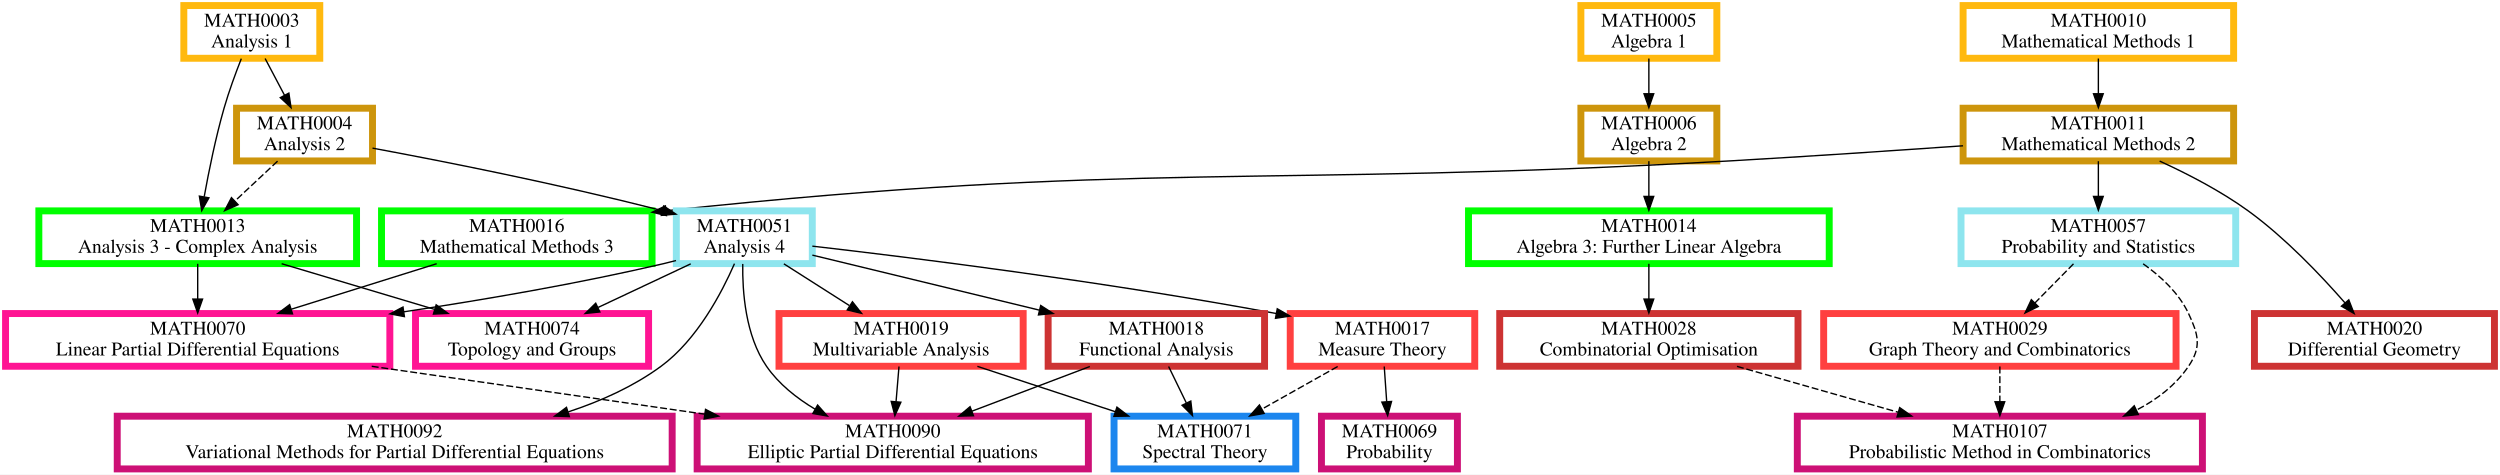
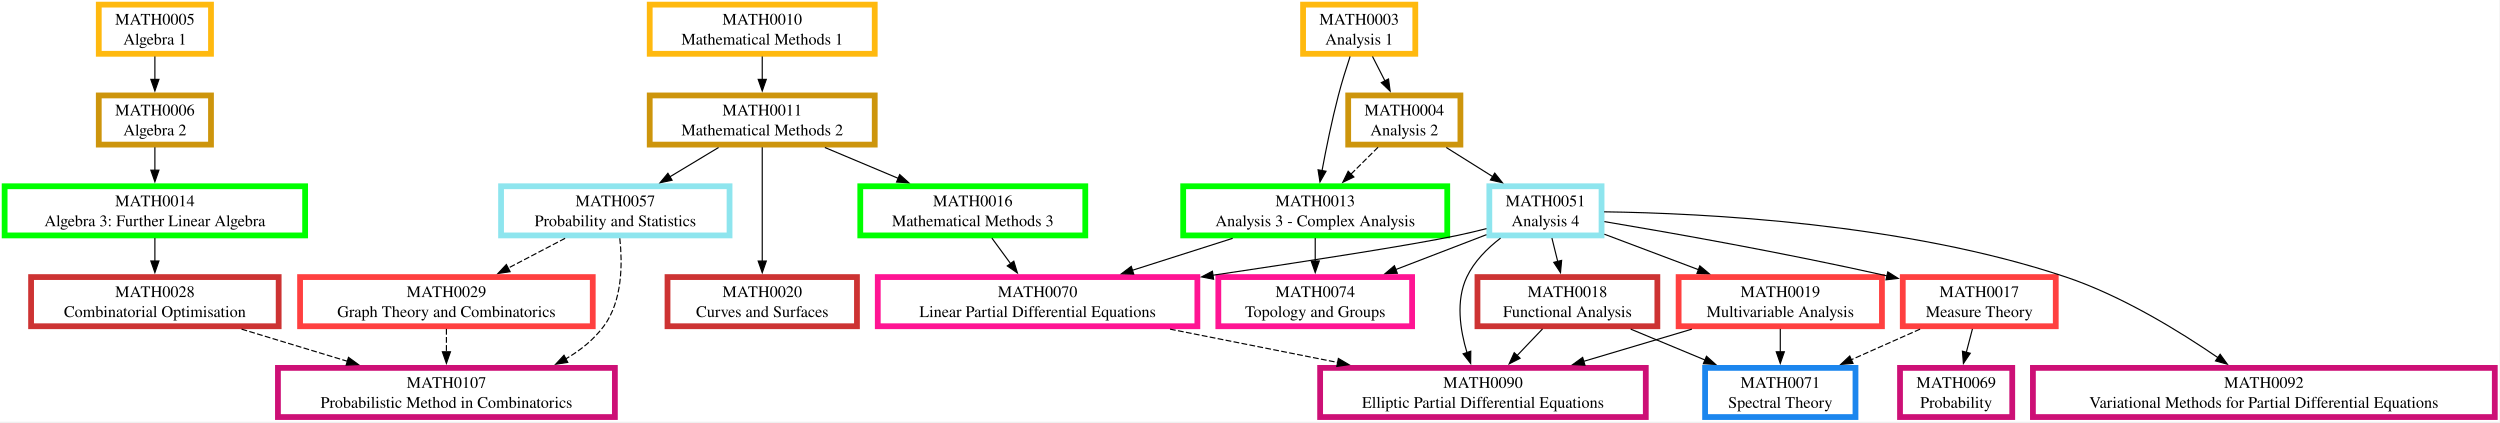
- <svg xmlns="http://www.w3.org/2000/svg" xmlns:xlink="http://www.w3.org/1999/xlink" width="1802pt" height="342pt" viewBox="0.00 0.00 1802.00 342.00">
-   <g id="graph0" class="graph" transform="scale(1 1) rotate(0) translate(4 338)">
-     <polygon fill="white" stroke="transparent" points="-4,4 -4,-338 1798,-338 1798,4 -4,4" />
+ <svg xmlns="http://www.w3.org/2000/svg" xmlns:xlink="http://www.w3.org/1999/xlink" width="2161pt" height="365pt" viewBox="0.00 0.00 2161.00 365.00">
+   <g id="graph0" class="graph" transform="scale(1 1) rotate(0) translate(4 360.5)">
+     <polygon fill="white" stroke="none" points="-4,4 -4,-360.5 2156.5,-360.5 2156.5,4 -4,4" />
    <g id="node1" class="node">
      <g id="a_node1">
-         <a xlink:href="https://www.ucl.ac.uk/maths/sites/maths/files/math0005.pdf" xlink:title="Year 1, term 1">
-           <polygon fill="white" stroke="#ffb90f" stroke-width="5" points="1233.5,-334 1135.5,-334 1135.5,-296 1233.5,-296 1233.5,-334" />
-           <text text-anchor="middle" x="1184.5" y="-318.8" font-family="Times,serif" font-size="14.00">MATH0005</text>
-           <text text-anchor="middle" x="1184.5" y="-303.8" font-family="Times,serif" font-size="14.00">Algebra 1</text>
+         <a xlink:href="https://www.ucl.ac.uk/mathematical-physical-sciences/sites/mathematical_physical_sciences/files/math0010.pdf" xlink:title="Year 1, term 1">
+           <polygon fill="white" stroke="#ffb90f" stroke-width="5" points="752.12,-356.5 557.62,-356.5 557.62,-314 752.12,-314 752.12,-356.5" />
+           <text xml:space="preserve" text-anchor="middle" x="654.88" y="-339.2" font-family="Times,serif" font-size="14.00">MATH0010</text>
+           <text xml:space="preserve" text-anchor="middle" x="654.88" y="-321.95" font-family="Times,serif" font-size="14.00">Mathematical Methods 1</text>
+         </a>
+       </g>
+     </g>
+     <g id="node4" class="node">
+       <g id="a_node4">
+         <a xlink:href="https://www.ucl.ac.uk/mathematical-physical-sciences/sites/mathematical_physical_sciences/files/math0011_2.pdf" xlink:title="Year 1, term 2">
+           <polygon fill="white" stroke="#cd950c" stroke-width="5" points="752.12,-278 557.62,-278 557.62,-235.5 752.12,-235.5 752.12,-278" />
+           <text xml:space="preserve" text-anchor="middle" x="654.88" y="-260.7" font-family="Times,serif" font-size="14.00">MATH0011</text>
+           <text xml:space="preserve" text-anchor="middle" x="654.88" y="-243.45" font-family="Times,serif" font-size="14.00">Mathematical Methods 2</text>
+         </a>
+       </g>
+     </g>
+     <g id="edge1" class="edge">
+       <g id="a_edge1">
+         <a xlink:title="required prerequisite">
+           <path fill="none" stroke="black" d="M654.88,-311.71C654.88,-305.39 654.88,-298.37 654.88,-291.54" />
+           <polygon fill="black" stroke="black" points="658.38,-291.91 654.88,-281.91 651.38,-291.91 658.38,-291.91" />
+         </a>
+       </g>
+     </g>
+     <g id="node2" class="node">
+       <g id="a_node2">
+         <a xlink:href="https://www.ucl.ac.uk/mathematical-physical-sciences/sites/mathematical_physical_sciences/files/math0003.pdf" xlink:title="Year 1, term 1">
+           <polygon fill="white" stroke="#ffb90f" stroke-width="5" points="1219.38,-356.5 1122.38,-356.5 1122.38,-314 1219.38,-314 1219.38,-356.5" />
+           <text xml:space="preserve" text-anchor="middle" x="1170.88" y="-339.2" font-family="Times,serif" font-size="14.00">MATH0003</text>
+           <text xml:space="preserve" text-anchor="middle" x="1170.88" y="-321.95" font-family="Times,serif" font-size="14.00">Analysis 1</text>
        </a>
      </g>
    </g>
    <g id="node5" class="node">
      <g id="a_node5">
-         <a xlink:href="https://www.ucl.ac.uk/maths/sites/maths/files/math0006.pdf" xlink:title="Year 1, term 2">
-           <polygon fill="white" stroke="#cd950c" stroke-width="5" points="1233.5,-260 1135.5,-260 1135.5,-222 1233.5,-222 1233.5,-260" />
-           <text text-anchor="middle" x="1184.5" y="-244.8" font-family="Times,serif" font-size="14.00">MATH0006</text>
-           <text text-anchor="middle" x="1184.5" y="-229.8" font-family="Times,serif" font-size="14.00">Algebra 2</text>
+         <a xlink:href="https://www.ucl.ac.uk/mathematical-physical-sciences/sites/mathematical_physical_sciences/files/math0004.pdf" xlink:title="Year 1, term 2">
+           <polygon fill="white" stroke="#cd950c" stroke-width="5" points="1258.38,-278 1161.38,-278 1161.38,-235.5 1258.38,-235.5 1258.38,-278" />
+           <text xml:space="preserve" text-anchor="middle" x="1209.88" y="-260.7" font-family="Times,serif" font-size="14.00">MATH0004</text>
+           <text xml:space="preserve" text-anchor="middle" x="1209.88" y="-243.45" font-family="Times,serif" font-size="14.00">Analysis 2</text>
        </a>
      </g>
    </g>
    <g id="edge2" class="edge">
      <g id="a_edge2">
        <a xlink:title="required prerequisite">
-           <path fill="none" stroke="black" d="M1184.5,-295.83C1184.5,-288.13 1184.5,-278.97 1184.5,-270.42" />
-           <polygon fill="black" stroke="black" points="1188,-270.41 1184.5,-260.41 1181,-270.41 1188,-270.41" />
-         </a>
-       </g>
-     </g>
-     <g id="node2" class="node">
-       <g id="a_node2">
-         <a xlink:href="https://www.ucl.ac.uk/maths/sites/maths/files/math0003.pdf" xlink:title="Year 1, term 1">
-           <polygon fill="white" stroke="#ffb90f" stroke-width="5" points="226.5,-334 128.5,-334 128.5,-296 226.5,-296 226.5,-334" />
-           <text text-anchor="middle" x="177.5" y="-318.8" font-family="Times,serif" font-size="14.00">MATH0003</text>
-           <text text-anchor="middle" x="177.5" y="-303.8" font-family="Times,serif" font-size="14.00">Analysis 1</text>
+           <path fill="none" stroke="black" d="M1182.37,-311.71C1185.75,-305.08 1189.52,-297.68 1193.16,-290.54" />
+           <polygon fill="black" stroke="black" points="1196.22,-292.24 1197.64,-281.74 1189.98,-289.06 1196.22,-292.24" />
+         </a>
+       </g>
+     </g>
+     <g id="node7" class="node">
+       <g id="a_node7">
+         <a xlink:href="https://www.ucl.ac.uk/mathematical-physical-sciences/sites/mathematical_physical_sciences/files/math0013.pdf" xlink:title="Year 2, term 1">
+           <polygon fill="white" stroke="#00ff00" stroke-width="5" points="1247,-199.5 1018.75,-199.5 1018.75,-157 1247,-157 1247,-199.5" />
+           <text xml:space="preserve" text-anchor="middle" x="1132.88" y="-182.2" font-family="Times,serif" font-size="14.00">MATH0013</text>
+           <text xml:space="preserve" text-anchor="middle" x="1132.88" y="-164.95" font-family="Times,serif" font-size="14.00">Analysis 3 - Complex Analysis</text>
+         </a>
+       </g>
+     </g>
+     <g id="edge4" class="edge">
+       <g id="a_edge4">
+         <a xlink:title="required prerequisite">
+           <path fill="none" stroke="black" d="M1163.03,-311.7C1159.64,-301.49 1155.79,-289.21 1152.88,-278 1147.29,-256.55 1142.33,-232.15 1138.75,-212.96" />
+           <polygon fill="black" stroke="black" points="1142.22,-212.46 1136.98,-203.25 1135.33,-213.72 1142.22,-212.46" />
+         </a>
+       </g>
+     </g>
+     <g id="node3" class="node">
+       <g id="a_node3">
+         <a xlink:href="https://www.ucl.ac.uk/mathematical-physical-sciences/sites/mathematical_physical_sciences/files/math0005.pdf" xlink:title="Year 1, term 1">
+           <polygon fill="white" stroke="#ffb90f" stroke-width="5" points="178.38,-356.5 81.38,-356.5 81.38,-314 178.38,-314 178.38,-356.5" />
+           <text xml:space="preserve" text-anchor="middle" x="129.88" y="-339.2" font-family="Times,serif" font-size="14.00">MATH0005</text>
+           <text xml:space="preserve" text-anchor="middle" x="129.88" y="-321.95" font-family="Times,serif" font-size="14.00">Algebra 1</text>
        </a>
      </g>
    </g>
    <g id="node6" class="node">
      <g id="a_node6">
-         <a xlink:href="https://www.ucl.ac.uk/maths/sites/maths/files/math0004.pdf" xlink:title="Year 1, term 2">
-           <polygon fill="white" stroke="#cd950c" stroke-width="5" points="264.5,-260 166.5,-260 166.5,-222 264.5,-222 264.5,-260" />
-           <text text-anchor="middle" x="215.5" y="-244.8" font-family="Times,serif" font-size="14.00">MATH0004</text>
-           <text text-anchor="middle" x="215.5" y="-229.8" font-family="Times,serif" font-size="14.00">Analysis 2</text>
+         <a xlink:href="https://www.ucl.ac.uk/mathematical-physical-sciences/sites/mathematical_physical_sciences/files/math0006.pdf" xlink:title="Year 1, term 2">
+           <polygon fill="white" stroke="#cd950c" stroke-width="5" points="178.38,-278 81.38,-278 81.38,-235.5 178.38,-235.5 178.38,-278" />
+           <text xml:space="preserve" text-anchor="middle" x="129.88" y="-260.7" font-family="Times,serif" font-size="14.00">MATH0006</text>
+           <text xml:space="preserve" text-anchor="middle" x="129.88" y="-243.45" font-family="Times,serif" font-size="14.00">Algebra 2</text>
        </a>
      </g>
    </g>
    <g id="edge3" class="edge">
      <g id="a_edge3">
        <a xlink:title="required prerequisite">
-           <path fill="none" stroke="black" d="M187.09,-295.83C191.33,-287.79 196.41,-278.17 201.1,-269.29" />
-           <polygon fill="black" stroke="black" points="204.21,-270.89 205.78,-260.41 198.02,-267.62 204.21,-270.89" />
+           <path fill="none" stroke="black" d="M129.88,-311.71C129.88,-305.39 129.88,-298.37 129.88,-291.54" />
+           <polygon fill="black" stroke="black" points="133.38,-291.91 129.88,-281.91 126.38,-291.91 133.38,-291.91" />
        </a>
      </g>
    </g>
    <g id="node8" class="node">
      <g id="a_node8">
-         <a xlink:href="https://www.ucl.ac.uk/maths/sites/maths/files/math0013.pdf" xlink:title="Year 2, term 1">
-           <polygon fill="white" stroke="#00ff00" stroke-width="5" points="253,-186 24,-186 24,-148 253,-148 253,-186" />
-           <text text-anchor="middle" x="138.5" y="-170.8" font-family="Times,serif" font-size="14.00">MATH0013</text>
-           <text text-anchor="middle" x="138.5" y="-155.8" font-family="Times,serif" font-size="14.00">Analysis 3 - Complex Analysis</text>
+         <a xlink:href="https://www.ucl.ac.uk/mathematical-physical-sciences/sites/mathematical_physical_sciences/files/math0016.pdf" xlink:title="Year 2, term 1">
+           <polygon fill="white" stroke="#00ff00" stroke-width="5" points="934.12,-199.5 739.62,-199.5 739.62,-157 934.12,-157 934.12,-199.5" />
+           <text xml:space="preserve" text-anchor="middle" x="836.88" y="-182.2" font-family="Times,serif" font-size="14.00">MATH0016</text>
+           <text xml:space="preserve" text-anchor="middle" x="836.88" y="-164.95" font-family="Times,serif" font-size="14.00">Mathematical Methods 3</text>
+         </a>
+       </g>
+     </g>
+     <g id="edge6" class="edge">
+       <g id="a_edge6">
+         <a xlink:title="required prerequisite">
+           <path fill="none" stroke="black" d="M708.99,-233C728.98,-224.6 751.83,-215 772.63,-206.26" />
+           <polygon fill="black" stroke="black" points="773.71,-209.6 781.57,-202.49 771,-203.14 773.71,-209.6" />
+         </a>
+       </g>
+     </g>
+     <g id="node10" class="node">
+       <g id="a_node10">
+         <a xlink:href="https://www.ucl.ac.uk/mathematical-physical-sciences/sites/mathematical_physical_sciences/files/math0057.pdf" xlink:title="Year 2 or 3, term 2">
+           <polygon fill="white" stroke="#8ee5ee" stroke-width="5" points="626.62,-199.5 429.12,-199.5 429.12,-157 626.62,-157 626.62,-199.5" />
+           <text xml:space="preserve" text-anchor="middle" x="527.88" y="-182.2" font-family="Times,serif" font-size="14.00">MATH0057</text>
+           <text xml:space="preserve" text-anchor="middle" x="527.88" y="-164.95" font-family="Times,serif" font-size="14.00">Probability and Statistics</text>
+         </a>
+       </g>
+     </g>
+     <g id="edge8" class="edge">
+       <g id="a_edge8">
+         <a xlink:title="required prerequisite">
+           <path fill="none" stroke="black" d="M617.11,-233C603.94,-225.07 588.98,-216.05 575.12,-207.71" />
+           <polygon fill="black" stroke="black" points="576.94,-204.72 566.57,-202.56 573.33,-210.71 576.94,-204.72" />
+         </a>
+       </g>
+     </g>
+     <g id="node15" class="node">
+       <g id="a_node15">
+         <a xlink:href="https://www.ucl.ac.uk/mathematical-physical-sciences/sites/mathematical_physical_sciences/files/math0020.pdf" xlink:title="Year 3, term 2">
+           <polygon fill="white" stroke="#cd3333" stroke-width="5" points="736.75,-121 573,-121 573,-78.5 736.75,-78.5 736.75,-121" />
+           <text xml:space="preserve" text-anchor="middle" x="654.88" y="-103.7" font-family="Times,serif" font-size="14.00">MATH0020</text>
+           <text xml:space="preserve" text-anchor="middle" x="654.88" y="-86.45" font-family="Times,serif" font-size="14.00">Curves and Surfaces</text>
+         </a>
+       </g>
+     </g>
+     <g id="edge13" class="edge">
+       <g id="a_edge13">
+         <a xlink:title="required prerequisite">
+           <path fill="none" stroke="black" d="M654.88,-233.21C654.88,-207.27 654.88,-164.4 654.88,-134.48" />
+           <polygon fill="black" stroke="black" points="658.38,-134.83 654.88,-124.83 651.38,-134.83 658.38,-134.83" />
        </a>
      </g>
    </g>
    <g id="edge5" class="edge">
      <g id="a_edge5">
-         <a xlink:title="required prerequisite">
-           <path fill="none" stroke="black" d="M169.95,-295.73C165.87,-285.38 160.97,-272.11 157.5,-260 151.45,-238.9 146.51,-214.56 143.19,-196.21" />
-           <polygon fill="black" stroke="black" points="146.6,-195.42 141.42,-186.18 139.71,-196.63 146.6,-195.42" />
-         </a>
-       </g>
-     </g>
-     <g id="node3" class="node">
-       <g id="a_node3">
-         <a xlink:href="https://www.ucl.ac.uk/maths/sites/maths/files/math0010.pdf" xlink:title="Year 1, term 1">
-           <polygon fill="white" stroke="#ffb90f" stroke-width="5" points="1606,-334 1411,-334 1411,-296 1606,-296 1606,-334" />
-           <text text-anchor="middle" x="1508.5" y="-318.8" font-family="Times,serif" font-size="14.00">MATH0010</text>
-           <text text-anchor="middle" x="1508.5" y="-303.8" font-family="Times,serif" font-size="14.00">Mathematical Methods 1</text>
-         </a>
-       </g>
-     </g>
-     <g id="node4" class="node">
-       <g id="a_node4">
-         <a xlink:href="https://www.ucl.ac.uk/maths/sites/maths/files/math0011_2.pdf" xlink:title="Year 1, term 2">
-           <polygon fill="white" stroke="#cd950c" stroke-width="5" points="1606,-260 1411,-260 1411,-222 1606,-222 1606,-260" />
-           <text text-anchor="middle" x="1508.5" y="-244.8" font-family="Times,serif" font-size="14.00">MATH0011</text>
-           <text text-anchor="middle" x="1508.5" y="-229.8" font-family="Times,serif" font-size="14.00">Mathematical Methods 2</text>
-         </a>
-       </g>
-     </g>
-     <g id="edge1" class="edge">
-       <g id="a_edge1">
-         <a xlink:title="required prerequisite">
-           <path fill="none" stroke="black" d="M1508.5,-295.83C1508.5,-288.13 1508.5,-278.97 1508.5,-270.42" />
-           <polygon fill="black" stroke="black" points="1512,-270.41 1508.5,-260.41 1505,-270.41 1512,-270.41" />
-         </a>
-       </g>
-     </g>
-     <g id="node7" class="node">
-       <g id="a_node7">
-         <a xlink:href="https://www.ucl.ac.uk/maths/sites/maths/files/math0016.pdf" xlink:title="Year 2, term 1">
-           <polygon fill="white" stroke="#00ff00" stroke-width="5" points="466,-186 271,-186 271,-148 466,-148 466,-186" />
-           <text text-anchor="middle" x="368.5" y="-170.8" font-family="Times,serif" font-size="14.00">MATH0016</text>
-           <text text-anchor="middle" x="368.5" y="-155.8" font-family="Times,serif" font-size="14.00">Mathematical Methods 3</text>
-         </a>
-       </g>
-     </g>
-     <g id="edge4" class="edge">
-       <g id="a_edge4">
-         <a xlink:title="required prerequisite">
-           <path fill="none" stroke="black" d="M1410.94,-232.91C1360.64,-229.38 1298.3,-225.2 1242.5,-222 904.68,-202.65 815.96,-222.28 476.18,-186.11" />
-           <polygon fill="black" stroke="black" points="476.37,-182.61 466.05,-185.02 475.62,-189.57 476.37,-182.61" />
-         </a>
-       </g>
-     </g>
-     <g id="node10" class="node">
-       <g id="a_node10">
-         <a xlink:href="https://www.ucl.ac.uk/maths/sites/maths/files/math0057.pdf" xlink:title="Year 2 or 3, term 2">
-           <polygon fill="white" stroke="#8ee5ee" stroke-width="5" points="1607.5,-186 1409.5,-186 1409.5,-148 1607.5,-148 1607.5,-186" />
-           <text text-anchor="middle" x="1508.5" y="-170.8" font-family="Times,serif" font-size="14.00">MATH0057</text>
-           <text text-anchor="middle" x="1508.5" y="-155.8" font-family="Times,serif" font-size="14.00">Probability and Statistics</text>
-         </a>
-       </g>
-     </g>
-     <g id="edge8" class="edge">
-       <g id="a_edge8">
-         <a xlink:title="required prerequisite">
-           <path fill="none" stroke="black" d="M1508.5,-221.83C1508.5,-214.13 1508.5,-204.97 1508.5,-196.42" />
-           <polygon fill="black" stroke="black" points="1512,-196.41 1508.5,-186.41 1505,-196.41 1512,-196.41" />
+         <a xlink:title="recommended prerequisite">
+           <path fill="none" stroke="black" stroke-dasharray="5,2" d="M1187.19,-233.21C1179.74,-225.81 1171.33,-217.45 1163.39,-209.57" />
+           <polygon fill="black" stroke="black" points="1166.3,-207.52 1156.74,-202.96 1161.37,-212.49 1166.3,-207.52" />
+         </a>
+       </g>
+     </g>
+     <g id="node11" class="node">
+       <g id="a_node11">
+         <a xlink:href="https://www.ucl.ac.uk/mathematical-physical-sciences/sites/mathematical_physical_sciences/files/math0051.pdf" xlink:title="Year 2 or 3, term 2">
+           <polygon fill="white" stroke="#8ee5ee" stroke-width="5" points="1380.38,-199.5 1283.38,-199.5 1283.38,-157 1380.38,-157 1380.38,-199.5" />
+           <text xml:space="preserve" text-anchor="middle" x="1331.88" y="-182.2" font-family="Times,serif" font-size="14.00">MATH0051</text>
+           <text xml:space="preserve" text-anchor="middle" x="1331.88" y="-164.95" font-family="Times,serif" font-size="14.00">Analysis 4</text>
+         </a>
+       </g>
+     </g>
+     <g id="edge9" class="edge">
+       <g id="a_edge9">
+         <a xlink:title="required prerequisite">
+           <path fill="none" stroke="black" d="M1246.15,-233C1258.81,-225.07 1273.18,-216.05 1286.49,-207.71" />
+           <polygon fill="black" stroke="black" points="1288.06,-210.86 1294.67,-202.58 1284.34,-204.93 1288.06,-210.86" />
+         </a>
+       </g>
+     </g>
+     <g id="node9" class="node">
+       <g id="a_node9">
+         <a xlink:href="https://www.ucl.ac.uk/mathematical-physical-sciences/sites/mathematical_physical_sciences/files/math0014.pdf" xlink:title="Year 2, term 1">
+           <polygon fill="white" stroke="#00ff00" stroke-width="5" points="259.75,-199.5 0,-199.5 0,-157 259.75,-157 259.75,-199.5" />
+           <text xml:space="preserve" text-anchor="middle" x="129.88" y="-182.2" font-family="Times,serif" font-size="14.00">MATH0014</text>
+           <text xml:space="preserve" text-anchor="middle" x="129.88" y="-164.95" font-family="Times,serif" font-size="14.00">Algebra 3: Further Linear Algebra</text>
+         </a>
+       </g>
+     </g>
+     <g id="edge7" class="edge">
+       <g id="a_edge7">
+         <a xlink:title="required prerequisite">
+           <path fill="none" stroke="black" d="M129.88,-233.21C129.88,-226.89 129.88,-219.87 129.88,-213.04" />
+           <polygon fill="black" stroke="black" points="133.38,-213.41 129.88,-203.41 126.38,-213.41 133.38,-213.41" />
+         </a>
+       </g>
+     </g>
+     <g id="node18" class="node">
+       <g id="a_node18">
+         <a xlink:href="https://www.ucl.ac.uk/mathematical-physical-sciences/sites/mathematical_physical_sciences/files/math0070.pdf" xlink:title="Year 3 or 4, term 1">
+           <polygon fill="white" stroke="#ff1493" stroke-width="5" points="1031,-121 754.75,-121 754.75,-78.5 1031,-78.5 1031,-121" />
+           <text xml:space="preserve" text-anchor="middle" x="892.88" y="-103.7" font-family="Times,serif" font-size="14.00">MATH0070</text>
+           <text xml:space="preserve" text-anchor="middle" x="892.88" y="-86.45" font-family="Times,serif" font-size="14.00">Linear Partial Differential Equations</text>
+         </a>
+       </g>
+     </g>
+     <g id="edge16" class="edge">
+       <g id="a_edge16">
+         <a xlink:title="required prerequisite">
+           <path fill="none" stroke="black" d="M1061.52,-154.5C1034.19,-145.8 1002.82,-135.8 974.6,-126.8" />
+           <polygon fill="black" stroke="black" points="975.99,-123.57 965.4,-123.87 973.86,-130.24 975.99,-123.57" />
+         </a>
+       </g>
+     </g>
+     <g id="node19" class="node">
+       <g id="a_node19">
+         <a xlink:href="https://www.ucl.ac.uk/mathematical-physical-sciences/sites/mathematical_physical_sciences/files/math0074.pdf" xlink:title="Year 3 or 4, term 1">
+           <polygon fill="white" stroke="#ff1493" stroke-width="5" points="1216.62,-121 1049.12,-121 1049.12,-78.5 1216.62,-78.5 1216.62,-121" />
+           <text xml:space="preserve" text-anchor="middle" x="1132.88" y="-103.7" font-family="Times,serif" font-size="14.00">MATH0074</text>
+           <text xml:space="preserve" text-anchor="middle" x="1132.88" y="-86.45" font-family="Times,serif" font-size="14.00">Topology and Groups</text>
+         </a>
+       </g>
+     </g>
+     <g id="edge19" class="edge">
+       <g id="a_edge19">
+         <a xlink:title="required prerequisite">
+           <path fill="none" stroke="black" d="M1132.88,-154.71C1132.88,-148.39 1132.88,-141.37 1132.88,-134.54" />
+           <polygon fill="black" stroke="black" points="1136.38,-134.91 1132.88,-124.91 1129.38,-134.91 1136.38,-134.91" />
+         </a>
+       </g>
+     </g>
+     <g id="edge17" class="edge">
+       <g id="a_edge17">
+         <a xlink:title="required prerequisite">
+           <path fill="none" stroke="black" d="M853.37,-154.71C858.46,-147.77 864.15,-139.99 869.6,-132.55" />
+           <polygon fill="black" stroke="black" points="872.32,-134.75 875.41,-124.61 866.68,-130.62 872.32,-134.75" />
        </a>
      </g>
    </g>
    <g id="node16" class="node">
      <g id="a_node16">
-         <a xlink:href="https://www.ucl.ac.uk/maths/sites/maths/files/math0020.pdf" xlink:title="Year 3, term 2">
-           <polygon fill="white" stroke="#cd3333" stroke-width="5" points="1794,-112 1621,-112 1621,-74 1794,-74 1794,-112" />
-           <text text-anchor="middle" x="1707.5" y="-96.8" font-family="Times,serif" font-size="14.00">MATH0020</text>
-           <text text-anchor="middle" x="1707.5" y="-81.8" font-family="Times,serif" font-size="14.00">Differential Geometry</text>
+         <a xlink:href="https://www.ucl.ac.uk/mathematical-physical-sciences/sites/mathematical_physical_sciences/files/math0028.pdf" xlink:title="Year 3, term 2">
+           <polygon fill="white" stroke="#cd3333" stroke-width="5" points="236.88,-121 22.87,-121 22.87,-78.5 236.88,-78.5 236.88,-121" />
+           <text xml:space="preserve" text-anchor="middle" x="129.88" y="-103.7" font-family="Times,serif" font-size="14.00">MATH0028</text>
+           <text xml:space="preserve" text-anchor="middle" x="129.88" y="-86.45" font-family="Times,serif" font-size="14.00">Combinatorial Optimisation</text>
        </a>
      </g>
    </g>
    <g id="edge14" class="edge">
      <g id="a_edge14">
        <a xlink:title="required prerequisite">
-           <path fill="none" stroke="black" d="M1552.67,-221.9C1573,-212.59 1596.9,-200.21 1616.5,-186 1643.04,-166.76 1668.88,-139.57 1686.21,-119.74" />
-           <polygon fill="black" stroke="black" points="1689,-121.87 1692.86,-112 1683.69,-117.3 1689,-121.87" />
-         </a>
-       </g>
-     </g>
-     <g id="node9" class="node">
-       <g id="a_node9">
-         <a xlink:href="https://www.ucl.ac.uk/maths/sites/maths/files/math0014.pdf" xlink:title="Year 2, term 1">
-           <polygon fill="white" stroke="#00ff00" stroke-width="5" points="1314.5,-186 1054.5,-186 1054.5,-148 1314.5,-148 1314.5,-186" />
-           <text text-anchor="middle" x="1184.5" y="-170.8" font-family="Times,serif" font-size="14.00">MATH0014</text>
-           <text text-anchor="middle" x="1184.5" y="-155.8" font-family="Times,serif" font-size="14.00">Algebra 3: Further Linear Algebra</text>
-         </a>
-       </g>
-     </g>
-     <g id="edge7" class="edge">
-       <g id="a_edge7">
-         <a xlink:title="required prerequisite">
-           <path fill="none" stroke="black" d="M1184.5,-221.83C1184.5,-214.13 1184.5,-204.97 1184.5,-196.42" />
-           <polygon fill="black" stroke="black" points="1188,-196.41 1184.5,-186.41 1181,-196.41 1188,-196.41" />
-         </a>
-       </g>
-     </g>
-     <g id="edge6" class="edge">
-       <g id="a_edge6">
-         <a xlink:title="recommended prerequisite">
-           <path fill="none" stroke="black" stroke-dasharray="5,2" d="M196.07,-221.83C186.77,-213.13 175.48,-202.58 165.37,-193.13" />
-           <polygon fill="black" stroke="black" points="167.62,-190.44 157.92,-186.16 162.84,-195.55 167.62,-190.44" />
-         </a>
-       </g>
-     </g>
-     <g id="node11" class="node">
-       <g id="a_node11">
-         <a xlink:href="https://www.ucl.ac.uk/maths/sites/maths/files/math0051.pdf" xlink:title="Year 2 or 3, term 2">
-           <polygon fill="white" stroke="#8ee5ee" stroke-width="5" points="581.5,-186 483.5,-186 483.5,-148 581.5,-148 581.5,-186" />
-           <text text-anchor="middle" x="532.5" y="-170.8" font-family="Times,serif" font-size="14.00">MATH0051</text>
-           <text text-anchor="middle" x="532.5" y="-155.8" font-family="Times,serif" font-size="14.00">Analysis 4</text>
-         </a>
-       </g>
-     </g>
-     <g id="edge9" class="edge">
-       <g id="a_edge9">
-         <a xlink:title="required prerequisite">
-           <path fill="none" stroke="black" d="M264.51,-231.22C314.69,-221.92 395.09,-206.12 473.22,-186.22" />
-           <polygon fill="black" stroke="black" points="474.42,-189.52 483.23,-183.64 472.67,-182.74 474.42,-189.52" />
-         </a>
-       </g>
-     </g>
-     <g id="node19" class="node">
-       <g id="a_node19">
-         <a xlink:href="https://www.ucl.ac.uk/maths/sites/maths/files/math0070.pdf" xlink:title="Year 3 or 4, term 1">
-           <polygon fill="white" stroke="#ff1493" stroke-width="5" points="277,-112 0,-112 0,-74 277,-74 277,-112" />
-           <text text-anchor="middle" x="138.5" y="-96.8" font-family="Times,serif" font-size="14.00">MATH0070</text>
-           <text text-anchor="middle" x="138.5" y="-81.8" font-family="Times,serif" font-size="14.00">Linear Partial Differential Equations</text>
-         </a>
-       </g>
-     </g>
-     <g id="edge19" class="edge">
-       <g id="a_edge19">
-         <a xlink:title="required prerequisite">
-           <path fill="none" stroke="black" d="M310.76,-147.92C278.91,-137.95 239.19,-125.52 205.92,-115.1" />
-           <polygon fill="black" stroke="black" points="206.85,-111.73 196.27,-112.08 204.76,-118.41 206.85,-111.73" />
-         </a>
-       </g>
-     </g>
-     <g id="node18" class="node">
-       <g id="a_node18">
-         <a xlink:href="https://www.ucl.ac.uk/maths/sites/maths/files/math0074.pdf" xlink:title="Year 3 or 4, term 1">
-           <polygon fill="white" stroke="#ff1493" stroke-width="5" points="463.5,-112 295.5,-112 295.5,-74 463.5,-74 463.5,-112" />
-           <text text-anchor="middle" x="379.5" y="-96.8" font-family="Times,serif" font-size="14.00">MATH0074</text>
-           <text text-anchor="middle" x="379.5" y="-81.8" font-family="Times,serif" font-size="14.00">Topology and Groups</text>
-         </a>
-       </g>
-     </g>
-     <g id="edge16" class="edge">
-       <g id="a_edge16">
-         <a xlink:title="required prerequisite">
-           <path fill="none" stroke="black" d="M199,-147.92C232.52,-137.91 274.36,-125.41 309.31,-114.97" />
-           <polygon fill="black" stroke="black" points="310.39,-118.3 318.97,-112.08 308.39,-111.59 310.39,-118.3" />
+           <path fill="none" stroke="black" d="M129.88,-154.71C129.88,-148.39 129.88,-141.37 129.88,-134.54" />
+           <polygon fill="black" stroke="black" points="133.38,-134.91 129.88,-124.91 126.38,-134.91 133.38,-134.91" />
+         </a>
+       </g>
+     </g>
+     <g id="node13" class="node">
+       <g id="a_node13">
+         <a xlink:href="https://www.ucl.ac.uk/mathematical-physical-sciences/sites/mathematical_physical_sciences/files/math0029.pdf" xlink:title="Year 3, term 1">
+           <polygon fill="white" stroke="#ff4040" stroke-width="5" points="508.38,-121 255.38,-121 255.38,-78.5 508.38,-78.5 508.38,-121" />
+           <text xml:space="preserve" text-anchor="middle" x="381.88" y="-103.7" font-family="Times,serif" font-size="14.00">MATH0029</text>
+           <text xml:space="preserve" text-anchor="middle" x="381.88" y="-86.45" font-family="Times,serif" font-size="14.00">Graph Theory and Combinatorics</text>
+         </a>
+       </g>
+     </g>
+     <g id="edge11" class="edge">
+       <g id="a_edge11">
+         <a xlink:title="recommended prerequisite">
+           <path fill="none" stroke="black" stroke-dasharray="5,2" d="M484.47,-154.5C468.94,-146.37 451.27,-137.11 435.02,-128.6" />
+           <polygon fill="black" stroke="black" points="436.94,-125.65 426.46,-124.11 433.69,-131.85 436.94,-125.65" />
+         </a>
+       </g>
+     </g>
+     <g id="node23" class="node">
+       <g id="a_node23">
+         <a xlink:href="https://www.ucl.ac.uk/mathematical-physical-sciences/sites/mathematical_physical_sciences/files/math0107_1.pdf" xlink:title="Year 3 or 4, term 2">
+           <polygon fill="white" stroke="#cd1076" stroke-width="5" points="527.5,-42.5 236.25,-42.5 236.25,0 527.5,0 527.5,-42.5" />
+           <text xml:space="preserve" text-anchor="middle" x="381.88" y="-25.2" font-family="Times,serif" font-size="14.00">MATH0107</text>
+           <text xml:space="preserve" text-anchor="middle" x="381.88" y="-7.95" font-family="Times,serif" font-size="14.00">Probabilistic Method in Combinatorics</text>
+         </a>
+       </g>
+     </g>
+     <g id="edge29" class="edge">
+       <g id="a_edge29">
+         <a xlink:title="recommended prerequisite">
+           <path fill="none" stroke="black" stroke-dasharray="5,2" d="M531.75,-154.52C534.13,-132.84 534.13,-100.34 517.88,-78.5 509.18,-66.82 497.62,-57.55 484.9,-50.2" />
+           <polygon fill="black" stroke="black" points="486.79,-47.24 476.32,-45.66 483.52,-53.43 486.79,-47.24" />
+         </a>
+       </g>
+     </g>
+     <g id="node12" class="node">
+       <g id="a_node12">
+         <a xlink:href="https://www.ucl.ac.uk/mathematical-physical-sciences/sites/mathematical_physical_sciences/files/math0019.pdf" xlink:title="Year 3, term 1">
+           <polygon fill="white" stroke="#ff4040" stroke-width="5" points="1622.75,-121 1447,-121 1447,-78.5 1622.75,-78.5 1622.75,-121" />
+           <text xml:space="preserve" text-anchor="middle" x="1534.88" y="-103.7" font-family="Times,serif" font-size="14.00">MATH0019</text>
+           <text xml:space="preserve" text-anchor="middle" x="1534.88" y="-86.45" font-family="Times,serif" font-size="14.00">Multivariable Analysis</text>
+         </a>
+       </g>
+     </g>
+     <g id="edge10" class="edge">
+       <g id="a_edge10">
+         <a xlink:title="required prerequisite">
+           <path fill="none" stroke="black" d="M1382.84,-158.04C1407.52,-148.75 1437.54,-137.43 1464.37,-127.32" />
+           <polygon fill="black" stroke="black" points="1465.33,-130.7 1473.45,-123.9 1462.86,-124.15 1465.33,-130.7" />
+         </a>
+       </g>
+     </g>
+     <g id="node14" class="node">
+       <g id="a_node14">
+         <a xlink:href="https://www.ucl.ac.uk/mathematical-physical-sciences/sites/mathematical_physical_sciences/files/math0017.pdf" xlink:title="Year 3, term 1">
+           <polygon fill="white" stroke="#ff4040" stroke-width="5" points="1773,-121 1640.75,-121 1640.75,-78.5 1773,-78.5 1773,-121" />
+           <text xml:space="preserve" text-anchor="middle" x="1706.88" y="-103.7" font-family="Times,serif" font-size="14.00">MATH0017</text>
+           <text xml:space="preserve" text-anchor="middle" x="1706.88" y="-86.45" font-family="Times,serif" font-size="14.00">Measure Theory</text>
+         </a>
+       </g>
+     </g>
+     <g id="edge12" class="edge">
+       <g id="a_edge12">
+         <a xlink:title="required prerequisite">
+           <path fill="none" stroke="black" d="M1382.82,-168.95C1440.36,-159.3 1537.03,-142.25 1627.29,-121.99" />
+           <polygon fill="black" stroke="black" points="1627.81,-125.46 1636.79,-119.84 1626.26,-118.64 1627.81,-125.46" />
+         </a>
+       </g>
+     </g>
+     <g id="node17" class="node">
+       <g id="a_node17">
+         <a xlink:href="https://www.ucl.ac.uk/mathematical-physical-sciences/sites/mathematical_physical_sciences/files/math0018.pdf" xlink:title="Year 3, term 2">
+           <polygon fill="white" stroke="#cd3333" stroke-width="5" points="1428.62,-121 1273.12,-121 1273.12,-78.5 1428.62,-78.5 1428.62,-121" />
+           <text xml:space="preserve" text-anchor="middle" x="1350.88" y="-103.7" font-family="Times,serif" font-size="14.00">MATH0018</text>
+           <text xml:space="preserve" text-anchor="middle" x="1350.88" y="-86.45" font-family="Times,serif" font-size="14.00">Functional Analysis</text>
+         </a>
+       </g>
+     </g>
+     <g id="edge15" class="edge">
+       <g id="a_edge15">
+         <a xlink:title="required prerequisite">
+           <path fill="none" stroke="black" d="M1337.47,-154.71C1339.04,-148.39 1340.79,-141.37 1342.48,-134.54" />
+           <polygon fill="black" stroke="black" points="1345.87,-135.41 1344.89,-124.86 1339.08,-133.72 1345.87,-135.41" />
        </a>
      </g>
    </g>
    <g id="edge18" class="edge">
      <g id="a_edge18">
        <a xlink:title="required prerequisite">
-           <path fill="none" stroke="black" d="M138.5,-147.83C138.5,-140.13 138.5,-130.97 138.5,-122.42" />
-           <polygon fill="black" stroke="black" points="142,-122.41 138.5,-112.41 135,-122.41 142,-122.41" />
-         </a>
-       </g>
-     </g>
-     <g id="node17" class="node">
-       <g id="a_node17">
-         <a xlink:href="https://www.ucl.ac.uk/maths/sites/maths/files/math0028.pdf" xlink:title="Year 3, term 2">
-           <polygon fill="white" stroke="#cd3333" stroke-width="5" points="1292,-112 1077,-112 1077,-74 1292,-74 1292,-112" />
-           <text text-anchor="middle" x="1184.5" y="-96.8" font-family="Times,serif" font-size="14.00">MATH0028</text>
-           <text text-anchor="middle" x="1184.5" y="-81.8" font-family="Times,serif" font-size="14.00">Combinatorial Optimisation</text>
-         </a>
-       </g>
-     </g>
-     <g id="edge15" class="edge">
-       <g id="a_edge15">
-         <a xlink:title="required prerequisite">
-           <path fill="none" stroke="black" d="M1184.5,-147.83C1184.5,-140.13 1184.5,-130.97 1184.5,-122.42" />
-           <polygon fill="black" stroke="black" points="1188,-122.41 1184.5,-112.41 1181,-122.41 1188,-122.41" />
-         </a>
-       </g>
-     </g>
-     <g id="node14" class="node">
-       <g id="a_node14">
-         <a xlink:href="https://www.ucl.ac.uk/maths/sites/maths/files/math0029.pdf" xlink:title="Year 3, term 1">
-           <polygon fill="white" stroke="#ff4040" stroke-width="5" points="1564.5,-112 1310.5,-112 1310.5,-74 1564.5,-74 1564.5,-112" />
-           <text text-anchor="middle" x="1437.5" y="-96.8" font-family="Times,serif" font-size="14.00">MATH0029</text>
-           <text text-anchor="middle" x="1437.5" y="-81.8" font-family="Times,serif" font-size="14.00">Graph Theory and Combinatorics</text>
-         </a>
-       </g>
-     </g>
-     <g id="edge12" class="edge">
-       <g id="a_edge12">
-         <a xlink:title="recommended prerequisite">
-           <path fill="none" stroke="black" stroke-dasharray="5,2" d="M1490.58,-147.83C1482.16,-139.28 1471.96,-128.94 1462.76,-119.62" />
-           <polygon fill="black" stroke="black" points="1465.17,-117.08 1455.66,-112.41 1460.19,-121.99 1465.17,-117.08" />
+           <path fill="none" stroke="black" d="M1280.95,-162.88C1272.61,-160.76 1264.03,-158.71 1255.88,-157 1215.94,-148.61 1125.21,-134.55 1044.45,-122.59" />
+           <polygon fill="black" stroke="black" points="1045.03,-119.13 1034.63,-121.14 1044.01,-126.06 1045.03,-119.13" />
+         </a>
+       </g>
+     </g>
+     <g id="edge20" class="edge">
+       <g id="a_edge20">
+         <a xlink:title="required prerequisite">
+           <path fill="none" stroke="black" d="M1280.89,-157.65C1257,-148.47 1228.18,-137.39 1202.33,-127.45" />
+           <polygon fill="black" stroke="black" points="1203.85,-124.28 1193.26,-123.96 1201.33,-130.82 1203.85,-124.28" />
+         </a>
+       </g>
+     </g>
+     <g id="node21" class="node">
+       <g id="a_node21">
+         <a xlink:href="https://www.ucl.ac.uk/mathematical-physical-sciences/sites/mathematical_physical_sciences/files/math0090.pdf" xlink:title="Year 3 or 4, term 2">
+           <polygon fill="white" stroke="#cd1076" stroke-width="5" points="1418.62,-42.5 1137.12,-42.5 1137.12,0 1418.62,0 1418.62,-42.5" />
+           <text xml:space="preserve" text-anchor="middle" x="1277.88" y="-25.2" font-family="Times,serif" font-size="14.00">MATH0090</text>
+           <text xml:space="preserve" text-anchor="middle" x="1277.88" y="-7.95" font-family="Times,serif" font-size="14.00">Elliptic Partial Differential Equations</text>
+         </a>
+       </g>
+     </g>
+     <g id="edge23" class="edge">
+       <g id="a_edge23">
+         <a xlink:title="required prerequisite">
+           <path fill="none" stroke="black" d="M1293.09,-154.67C1281.5,-145.78 1270.2,-134.45 1263.88,-121 1254.28,-100.6 1258.06,-75.42 1264.1,-55.59" />
+           <polygon fill="black" stroke="black" points="1267.34,-56.92 1267.23,-46.33 1260.71,-54.68 1267.34,-56.92" />
+         </a>
+       </g>
+     </g>
+     <g id="node22" class="node">
+       <g id="a_node22">
+         <a xlink:href="https://www.ucl.ac.uk/mathematical-physical-sciences/sites/mathematical_physical_sciences/files/math0092.pdf" xlink:title="Year 3 or 4, term 2">
+           <polygon fill="white" stroke="#cd1076" stroke-width="5" points="2152.5,-42.5 1753.25,-42.5 1753.25,0 2152.5,0 2152.5,-42.5" />
+           <text xml:space="preserve" text-anchor="middle" x="1952.88" y="-25.2" font-family="Times,serif" font-size="14.00">MATH0092</text>
+           <text xml:space="preserve" text-anchor="middle" x="1952.88" y="-7.95" font-family="Times,serif" font-size="14.00">Variational Methods for Partial Differential Equations</text>
+         </a>
+       </g>
+     </g>
+     <g id="edge26" class="edge">
+       <g id="a_edge26">
+         <a xlink:title="required prerequisite">
+           <path fill="none" stroke="black" d="M1382.59,-177.4C1467.47,-176.24 1642.68,-167.75 1781.88,-121 1830.09,-104.81 1879.85,-74.22 1913.17,-51.36" />
+           <polygon fill="black" stroke="black" points="1915.09,-54.28 1921.3,-45.7 1911.09,-48.54 1915.09,-54.28" />
+         </a>
+       </g>
+     </g>
+     <g id="edge25" class="edge">
+       <g id="a_edge25">
+         <a xlink:title="required prerequisite">
+           <path fill="none" stroke="black" d="M1458.46,-76C1429.08,-67.26 1395.31,-57.21 1364.99,-48.18" />
+           <polygon fill="black" stroke="black" points="1366.03,-44.84 1355.44,-45.34 1364.03,-51.55 1366.03,-44.84" />
+         </a>
+       </g>
+     </g>
+     <g id="node24" class="node">
+       <g id="a_node24">
+         <a xlink:href="https://www.ucl.ac.uk/mathematical-physical-sciences/sites/mathematical_physical_sciences/files/math0071.pdf" xlink:title="Year 4, term 1">
+           <polygon fill="white" stroke="#1c86ee" stroke-width="5" points="1599.88,-42.5 1469.88,-42.5 1469.88,0 1599.88,0 1599.88,-42.5" />
+           <text xml:space="preserve" text-anchor="middle" x="1534.88" y="-25.2" font-family="Times,serif" font-size="14.00">MATH0071</text>
+           <text xml:space="preserve" text-anchor="middle" x="1534.88" y="-7.95" font-family="Times,serif" font-size="14.00">Spectral Theory</text>
+         </a>
+       </g>
+     </g>
+     <g id="edge31" class="edge">
+       <g id="a_edge31">
+         <a xlink:title="required prerequisite">
+           <path fill="none" stroke="black" d="M1534.88,-76.21C1534.88,-69.89 1534.88,-62.87 1534.88,-56.04" />
+           <polygon fill="black" stroke="black" points="1538.38,-56.41 1534.88,-46.41 1531.38,-56.41 1538.38,-56.41" />
+         </a>
+       </g>
+     </g>
+     <g id="edge27" class="edge">
+       <g id="a_edge27">
+         <a xlink:title="recommended prerequisite">
+           <path fill="none" stroke="black" stroke-dasharray="5,2" d="M381.88,-76.21C381.88,-69.89 381.88,-62.87 381.88,-56.04" />
+           <polygon fill="black" stroke="black" points="385.38,-56.41 381.88,-46.41 378.38,-56.41 385.38,-56.41" />
        </a>
      </g>
    </g>
    <g id="node20" class="node">
      <g id="a_node20">
-         <a xlink:href="https://www.ucl.ac.uk/maths/sites/maths/files/math0107_1.pdf" xlink:title="Year 3 or 4, term 2">
-           <polygon fill="white" stroke="#cd1076" stroke-width="5" points="1583.5,-38 1291.5,-38 1291.5,0 1583.5,0 1583.5,-38" />
-           <text text-anchor="middle" x="1437.5" y="-22.8" font-family="Times,serif" font-size="14.00">MATH0107</text>
-           <text text-anchor="middle" x="1437.5" y="-7.8" font-family="Times,serif" font-size="14.00">Probabilistic Method in Combinatorics</text>
-         </a>
-       </g>
-     </g>
-     <g id="edge23" class="edge">
-       <g id="a_edge23">
-         <a xlink:title="recommended prerequisite">
-           <path fill="none" stroke="black" stroke-dasharray="5,2" d="M1540.78,-147.84C1553.44,-138.85 1566.58,-126.74 1573.5,-112 1580.68,-96.71 1582.99,-87.97 1573.5,-74 1564.22,-60.34 1550.89,-50.13 1536.16,-42.51" />
-           <polygon fill="black" stroke="black" points="1537.36,-39.2 1526.82,-38.09 1534.36,-45.53 1537.36,-39.2" />
-         </a>
-       </g>
-     </g>
-     <g id="node12" class="node">
-       <g id="a_node12">
-         <a xlink:href="https://www.ucl.ac.uk/maths/sites/maths/files/math0017.pdf" xlink:title="Year 3, term 1">
-           <polygon fill="white" stroke="#ff4040" stroke-width="5" points="1059,-112 926,-112 926,-74 1059,-74 1059,-112" />
-           <text text-anchor="middle" x="992.5" y="-96.8" font-family="Times,serif" font-size="14.00">MATH0017</text>
-           <text text-anchor="middle" x="992.5" y="-81.8" font-family="Times,serif" font-size="14.00">Measure Theory</text>
-         </a>
-       </g>
-     </g>
-     <g id="edge10" class="edge">
-       <g id="a_edge10">
-         <a xlink:title="required prerequisite">
-           <path fill="none" stroke="black" d="M581.53,-160.58C652.91,-152.37 789.74,-135.41 916,-112" />
-           <polygon fill="black" stroke="black" points="916.66,-115.44 925.85,-110.16 915.37,-108.56 916.66,-115.44" />
-         </a>
-       </g>
-     </g>
-     <g id="node13" class="node">
-       <g id="a_node13">
-         <a xlink:href="https://www.ucl.ac.uk/maths/sites/maths/files/math0019.pdf" xlink:title="Year 3, term 1">
-           <polygon fill="white" stroke="#ff4040" stroke-width="5" points="733.5,-112 557.5,-112 557.5,-74 733.5,-74 733.5,-112" />
-           <text text-anchor="middle" x="645.5" y="-96.8" font-family="Times,serif" font-size="14.00">MATH0019</text>
-           <text text-anchor="middle" x="645.5" y="-81.8" font-family="Times,serif" font-size="14.00">Multivariable Analysis</text>
-         </a>
-       </g>
-     </g>
-     <g id="edge11" class="edge">
-       <g id="a_edge11">
-         <a xlink:title="required prerequisite">
-           <path fill="none" stroke="black" d="M561.01,-147.83C575.33,-138.71 592.86,-127.54 608.23,-117.74" />
-           <polygon fill="black" stroke="black" points="610.44,-120.49 616.99,-112.16 606.68,-114.58 610.44,-120.49" />
-         </a>
-       </g>
-     </g>
-     <g id="node15" class="node">
-       <g id="a_node15">
-         <a xlink:href="https://www.ucl.ac.uk/maths/sites/maths/files/math0018.pdf" xlink:title="Year 3, term 2">
-           <polygon fill="white" stroke="#cd3333" stroke-width="5" points="907.5,-112 751.5,-112 751.5,-74 907.5,-74 907.5,-112" />
-           <text text-anchor="middle" x="829.5" y="-96.8" font-family="Times,serif" font-size="14.00">MATH0018</text>
-           <text text-anchor="middle" x="829.5" y="-81.8" font-family="Times,serif" font-size="14.00">Functional Analysis</text>
-         </a>
-       </g>
-     </g>
-     <g id="edge13" class="edge">
-       <g id="a_edge13">
-         <a xlink:title="required prerequisite">
-           <path fill="none" stroke="black" d="M581.54,-154.11C625.89,-143.36 692.13,-127.3 745,-114.49" />
-           <polygon fill="black" stroke="black" points="746.15,-117.81 755.04,-112.05 744.5,-111 746.15,-117.81" />
-         </a>
-       </g>
-     </g>
-     <g id="edge17" class="edge">
-       <g id="a_edge17">
-         <a xlink:title="required prerequisite">
-           <path fill="none" stroke="black" d="M493.89,-147.83C473.61,-138.29 448.58,-126.51 427.1,-116.4" />
-           <polygon fill="black" stroke="black" points="428.37,-113.13 417.83,-112.04 425.39,-119.46 428.37,-113.13" />
-         </a>
-       </g>
-     </g>
-     <g id="edge20" class="edge">
-       <g id="a_edge20">
-         <a xlink:title="required prerequisite">
-           <path fill="none" stroke="black" d="M483.27,-150.2C480.31,-149.41 477.37,-148.67 474.5,-148 413.73,-133.76 345.9,-122.08 287.19,-113.27" />
-           <polygon fill="black" stroke="black" points="287.5,-109.78 277.09,-111.77 286.47,-116.7 287.5,-109.78" />
-         </a>
-       </g>
-     </g>
-     <g id="node22" class="node">
-       <g id="a_node22">
-         <a xlink:href="https://www.ucl.ac.uk/maths/sites/maths/files/math0090.pdf" xlink:title="Year 3 or 4, term 2">
-           <polygon fill="white" stroke="#cd1076" stroke-width="5" points="780.5,-38 498.5,-38 498.5,0 780.5,0 780.5,-38" />
-           <text text-anchor="middle" x="639.5" y="-22.8" font-family="Times,serif" font-size="14.00">MATH0090</text>
-           <text text-anchor="middle" x="639.5" y="-7.8" font-family="Times,serif" font-size="14.00">Elliptic Partial Differential Equations</text>
-         </a>
-       </g>
-     </g>
-     <g id="edge26" class="edge">
-       <g id="a_edge26">
-         <a xlink:title="required prerequisite">
-           <path fill="none" stroke="black" d="M531.37,-147.74C531.06,-127.87 533.31,-96.02 548.5,-74 557.31,-61.22 570.22,-51 583.56,-43.03" />
-           <polygon fill="black" stroke="black" points="585.33,-46.05 592.35,-38.12 581.91,-39.94 585.33,-46.05" />
-         </a>
-       </g>
-     </g>
-     <g id="node23" class="node">
-       <g id="a_node23">
-         <a xlink:href="https://www.ucl.ac.uk/maths/sites/maths/files/math0092.pdf" xlink:title="Year 3 or 4, term 2">
-           <polygon fill="white" stroke="#cd1076" stroke-width="5" points="480.5,-38 80.5,-38 80.5,0 480.5,0 480.5,-38" />
-           <text text-anchor="middle" x="280.5" y="-22.8" font-family="Times,serif" font-size="14.00">MATH0092</text>
-           <text text-anchor="middle" x="280.5" y="-7.8" font-family="Times,serif" font-size="14.00">Variational Methods for Partial Differential Equations</text>
-         </a>
-       </g>
-     </g>
-     <g id="edge29" class="edge">
-       <g id="a_edge29">
-         <a xlink:title="required prerequisite">
-           <path fill="none" stroke="black" d="M525.42,-147.96C516.3,-127.06 498.47,-93.08 472.5,-74 452.76,-59.5 429.26,-48.89 405.59,-41.12" />
-           <polygon fill="black" stroke="black" points="406.4,-37.71 395.81,-38.07 404.32,-44.39 406.4,-37.71" />
-         </a>
-       </g>
-     </g>
-     <g id="node21" class="node">
-       <g id="a_node21">
-         <a xlink:href="https://www.ucl.ac.uk/maths/sites/maths/files/math0069.pdf" xlink:title="Year 3 or 4, term 2">
-           <polygon fill="white" stroke="#cd1076" stroke-width="5" points="1046.5,-38 948.5,-38 948.5,0 1046.5,0 1046.5,-38" />
-           <text text-anchor="middle" x="997.5" y="-22.8" font-family="Times,serif" font-size="14.00">MATH0069</text>
-           <text text-anchor="middle" x="997.5" y="-7.8" font-family="Times,serif" font-size="14.00">Probability</text>
+         <a xlink:href="https://www.ucl.ac.uk/mathematical-physical-sciences/sites/mathematical_physical_sciences/files/math0069.pdf" xlink:title="Year 3 or 4, term 2">
+           <polygon fill="white" stroke="#cd1076" stroke-width="5" points="1735.38,-42.5 1638.38,-42.5 1638.38,0 1735.38,0 1735.38,-42.5" />
+           <text xml:space="preserve" text-anchor="middle" x="1686.88" y="-25.2" font-family="Times,serif" font-size="14.00">MATH0069</text>
+           <text xml:space="preserve" text-anchor="middle" x="1686.88" y="-7.95" font-family="Times,serif" font-size="14.00">Probability</text>
+         </a>
+       </g>
+     </g>
+     <g id="edge21" class="edge">
+       <g id="a_edge21">
+         <a xlink:title="required prerequisite">
+           <path fill="none" stroke="black" d="M1700.98,-76.21C1699.29,-69.73 1697.4,-62.53 1695.58,-55.54" />
+           <polygon fill="black" stroke="black" points="1699.09,-55.15 1693.18,-46.36 1692.32,-56.92 1699.09,-55.15" />
+         </a>
+       </g>
+     </g>
+     <g id="edge32" class="edge">
+       <g id="a_edge32">
+         <a xlink:title="recommended prerequisite">
+           <path fill="none" stroke="black" stroke-dasharray="5,2" d="M1655.74,-76C1637.02,-67.68 1615.65,-58.17 1596.13,-49.5" />
+           <polygon fill="black" stroke="black" points="1597.76,-46.39 1587.2,-45.52 1594.92,-52.78 1597.76,-46.39" />
+         </a>
+       </g>
+     </g>
+     <g id="edge28" class="edge">
+       <g id="a_edge28">
+         <a xlink:title="recommended prerequisite">
+           <path fill="none" stroke="black" stroke-dasharray="5,2" d="M204.8,-76C233.62,-67.26 266.72,-57.21 296.45,-48.18" />
+           <polygon fill="black" stroke="black" points="297.24,-51.6 305.79,-45.35 295.2,-44.9 297.24,-51.6" />
        </a>
      </g>
    </g>
    <g id="edge24" class="edge">
      <g id="a_edge24">
        <a xlink:title="required prerequisite">
-           <path fill="none" stroke="black" d="M993.76,-73.83C994.3,-66.13 994.93,-56.97 995.53,-48.42" />
-           <polygon fill="black" stroke="black" points="999.02,-48.63 996.22,-38.41 992.04,-48.15 999.02,-48.63" />
-         </a>
-       </g>
-     </g>
-     <g id="node24" class="node">
-       <g id="a_node24">
-         <a xlink:href="https://www.ucl.ac.uk/maths/sites/maths/files/math0071.pdf" xlink:title="Year 4, term 1">
-           <polygon fill="white" stroke="#1c86ee" stroke-width="5" points="930,-38 799,-38 799,0 930,0 930,-38" />
-           <text text-anchor="middle" x="864.5" y="-22.8" font-family="Times,serif" font-size="14.00">MATH0071</text>
-           <text text-anchor="middle" x="864.5" y="-7.8" font-family="Times,serif" font-size="14.00">Spectral Theory</text>
-         </a>
-       </g>
-     </g>
-     <g id="edge32" class="edge">
-       <g id="a_edge32">
-         <a xlink:title="recommended prerequisite">
-           <path fill="none" stroke="black" stroke-dasharray="5,2" d="M960.2,-73.83C943.68,-64.54 923.38,-53.12 905.74,-43.2" />
-           <polygon fill="black" stroke="black" points="907.22,-40.01 896.79,-38.16 903.79,-46.12 907.22,-40.01" />
-         </a>
-       </g>
-     </g>
-     <g id="edge28" class="edge">
-       <g id="a_edge28">
-         <a xlink:title="required prerequisite">
-           <path fill="none" stroke="black" d="M643.99,-73.83C643.34,-66.13 642.58,-56.97 641.87,-48.42" />
-           <polygon fill="black" stroke="black" points="645.35,-48.09 641.03,-38.41 638.38,-48.67 645.35,-48.09" />
-         </a>
-       </g>
-     </g>
-     <g id="edge31" class="edge">
-       <g id="a_edge31">
-         <a xlink:title="required prerequisite">
-           <path fill="none" stroke="black" d="M700.48,-73.92C730.68,-64 768.31,-51.63 799.9,-41.24" />
-           <polygon fill="black" stroke="black" points="801.09,-44.53 809.5,-38.08 798.9,-37.88 801.09,-44.53" />
-         </a>
-       </g>
-     </g>
-     <g id="edge21" class="edge">
-       <g id="a_edge21">
-         <a xlink:title="recommended prerequisite">
-           <path fill="none" stroke="black" stroke-dasharray="5,2" d="M1437.5,-73.83C1437.5,-66.13 1437.5,-56.97 1437.5,-48.42" />
-           <polygon fill="black" stroke="black" points="1441,-48.41 1437.5,-38.41 1434,-48.41 1441,-48.41" />
-         </a>
-       </g>
-     </g>
-     <g id="edge27" class="edge">
-       <g id="a_edge27">
-         <a xlink:title="required prerequisite">
-           <path fill="none" stroke="black" d="M781.55,-73.83C755.69,-64.03 723.6,-51.87 696.47,-41.59" />
-           <polygon fill="black" stroke="black" points="697.69,-38.31 687.1,-38.04 695.21,-44.85 697.69,-38.31" />
+           <path fill="none" stroke="black" d="M1329.37,-76.21C1322.45,-68.96 1314.66,-60.8 1307.28,-53.06" />
+           <polygon fill="black" stroke="black" points="1309.96,-50.81 1300.53,-45.99 1304.9,-55.64 1309.96,-50.81" />
        </a>
      </g>
    </g>
    <g id="edge30" class="edge">
      <g id="a_edge30">
        <a xlink:title="required prerequisite">
-           <path fill="none" stroke="black" d="M838.33,-73.83C842.2,-65.88 846.82,-56.37 851.1,-47.57" />
-           <polygon fill="black" stroke="black" points="854.32,-48.94 855.55,-38.41 848.03,-45.88 854.32,-48.94" />
+           <path fill="none" stroke="black" d="M1405.58,-76C1425.79,-67.6 1448.89,-58 1469.92,-49.26" />
+           <polygon fill="black" stroke="black" points="1471.09,-52.56 1478.98,-45.49 1468.4,-46.1 1471.09,-52.56" />
        </a>
      </g>
    </g>
    <g id="edge22" class="edge">
      <g id="a_edge22">
        <a xlink:title="recommended prerequisite">
-           <path fill="none" stroke="black" stroke-dasharray="5,2" d="M1248.02,-73.92C1283.35,-63.87 1327.5,-51.31 1364.28,-40.84" />
-           <polygon fill="black" stroke="black" points="1365.3,-44.19 1373.96,-38.08 1363.38,-37.45 1365.3,-44.19" />
-         </a>
-       </g>
-     </g>
-     <g id="edge25" class="edge">
-       <g id="a_edge25">
-         <a xlink:title="recommended prerequisite">
-           <path fill="none" stroke="black" stroke-dasharray="5,2" d="M263.95,-73.97C337.05,-63.47 429.24,-50.22 503.99,-39.47" />
-           <polygon fill="black" stroke="black" points="504.55,-42.93 513.95,-38.04 503.55,-36 504.55,-42.93" />
+           <path fill="none" stroke="black" stroke-dasharray="5,2" d="M1007.35,-76C1053,-66.93 1105.71,-56.46 1152.41,-47.18" />
+           <polygon fill="black" stroke="black" points="1152.9,-50.65 1162.03,-45.27 1151.54,-43.78 1152.9,-50.65" />
        </a>
      </g>
    </g>
  </g>
</svg>
